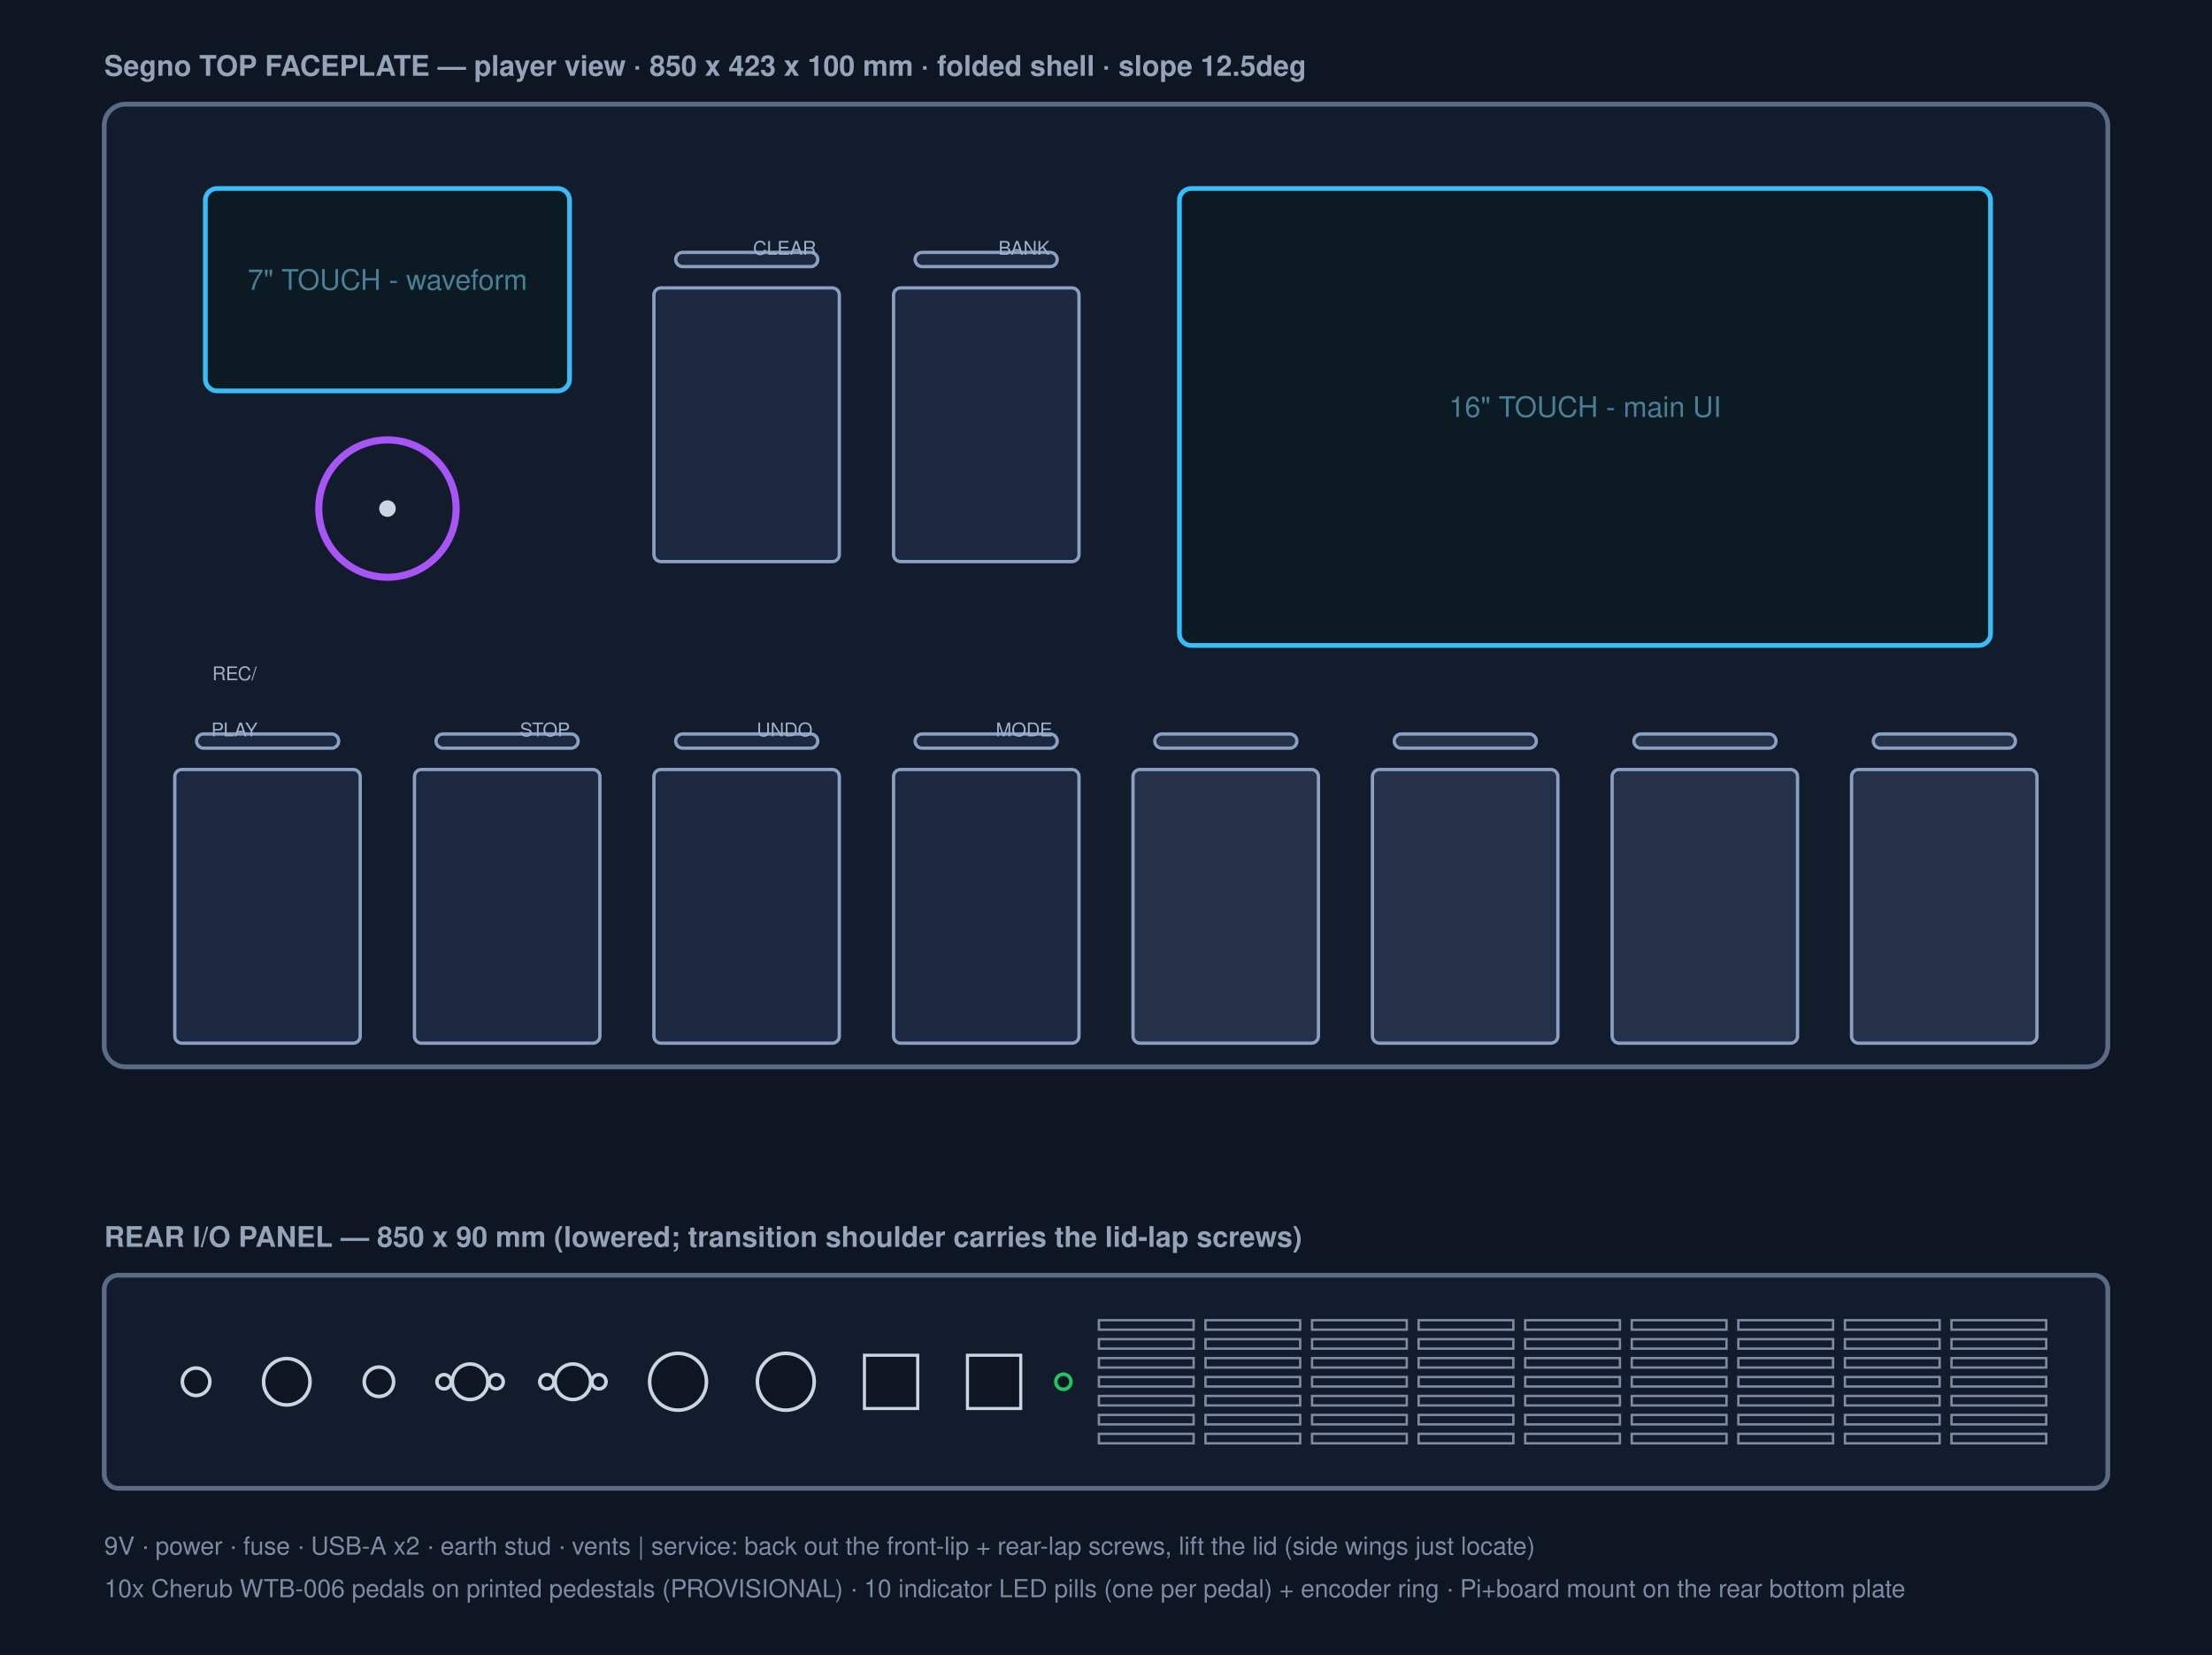
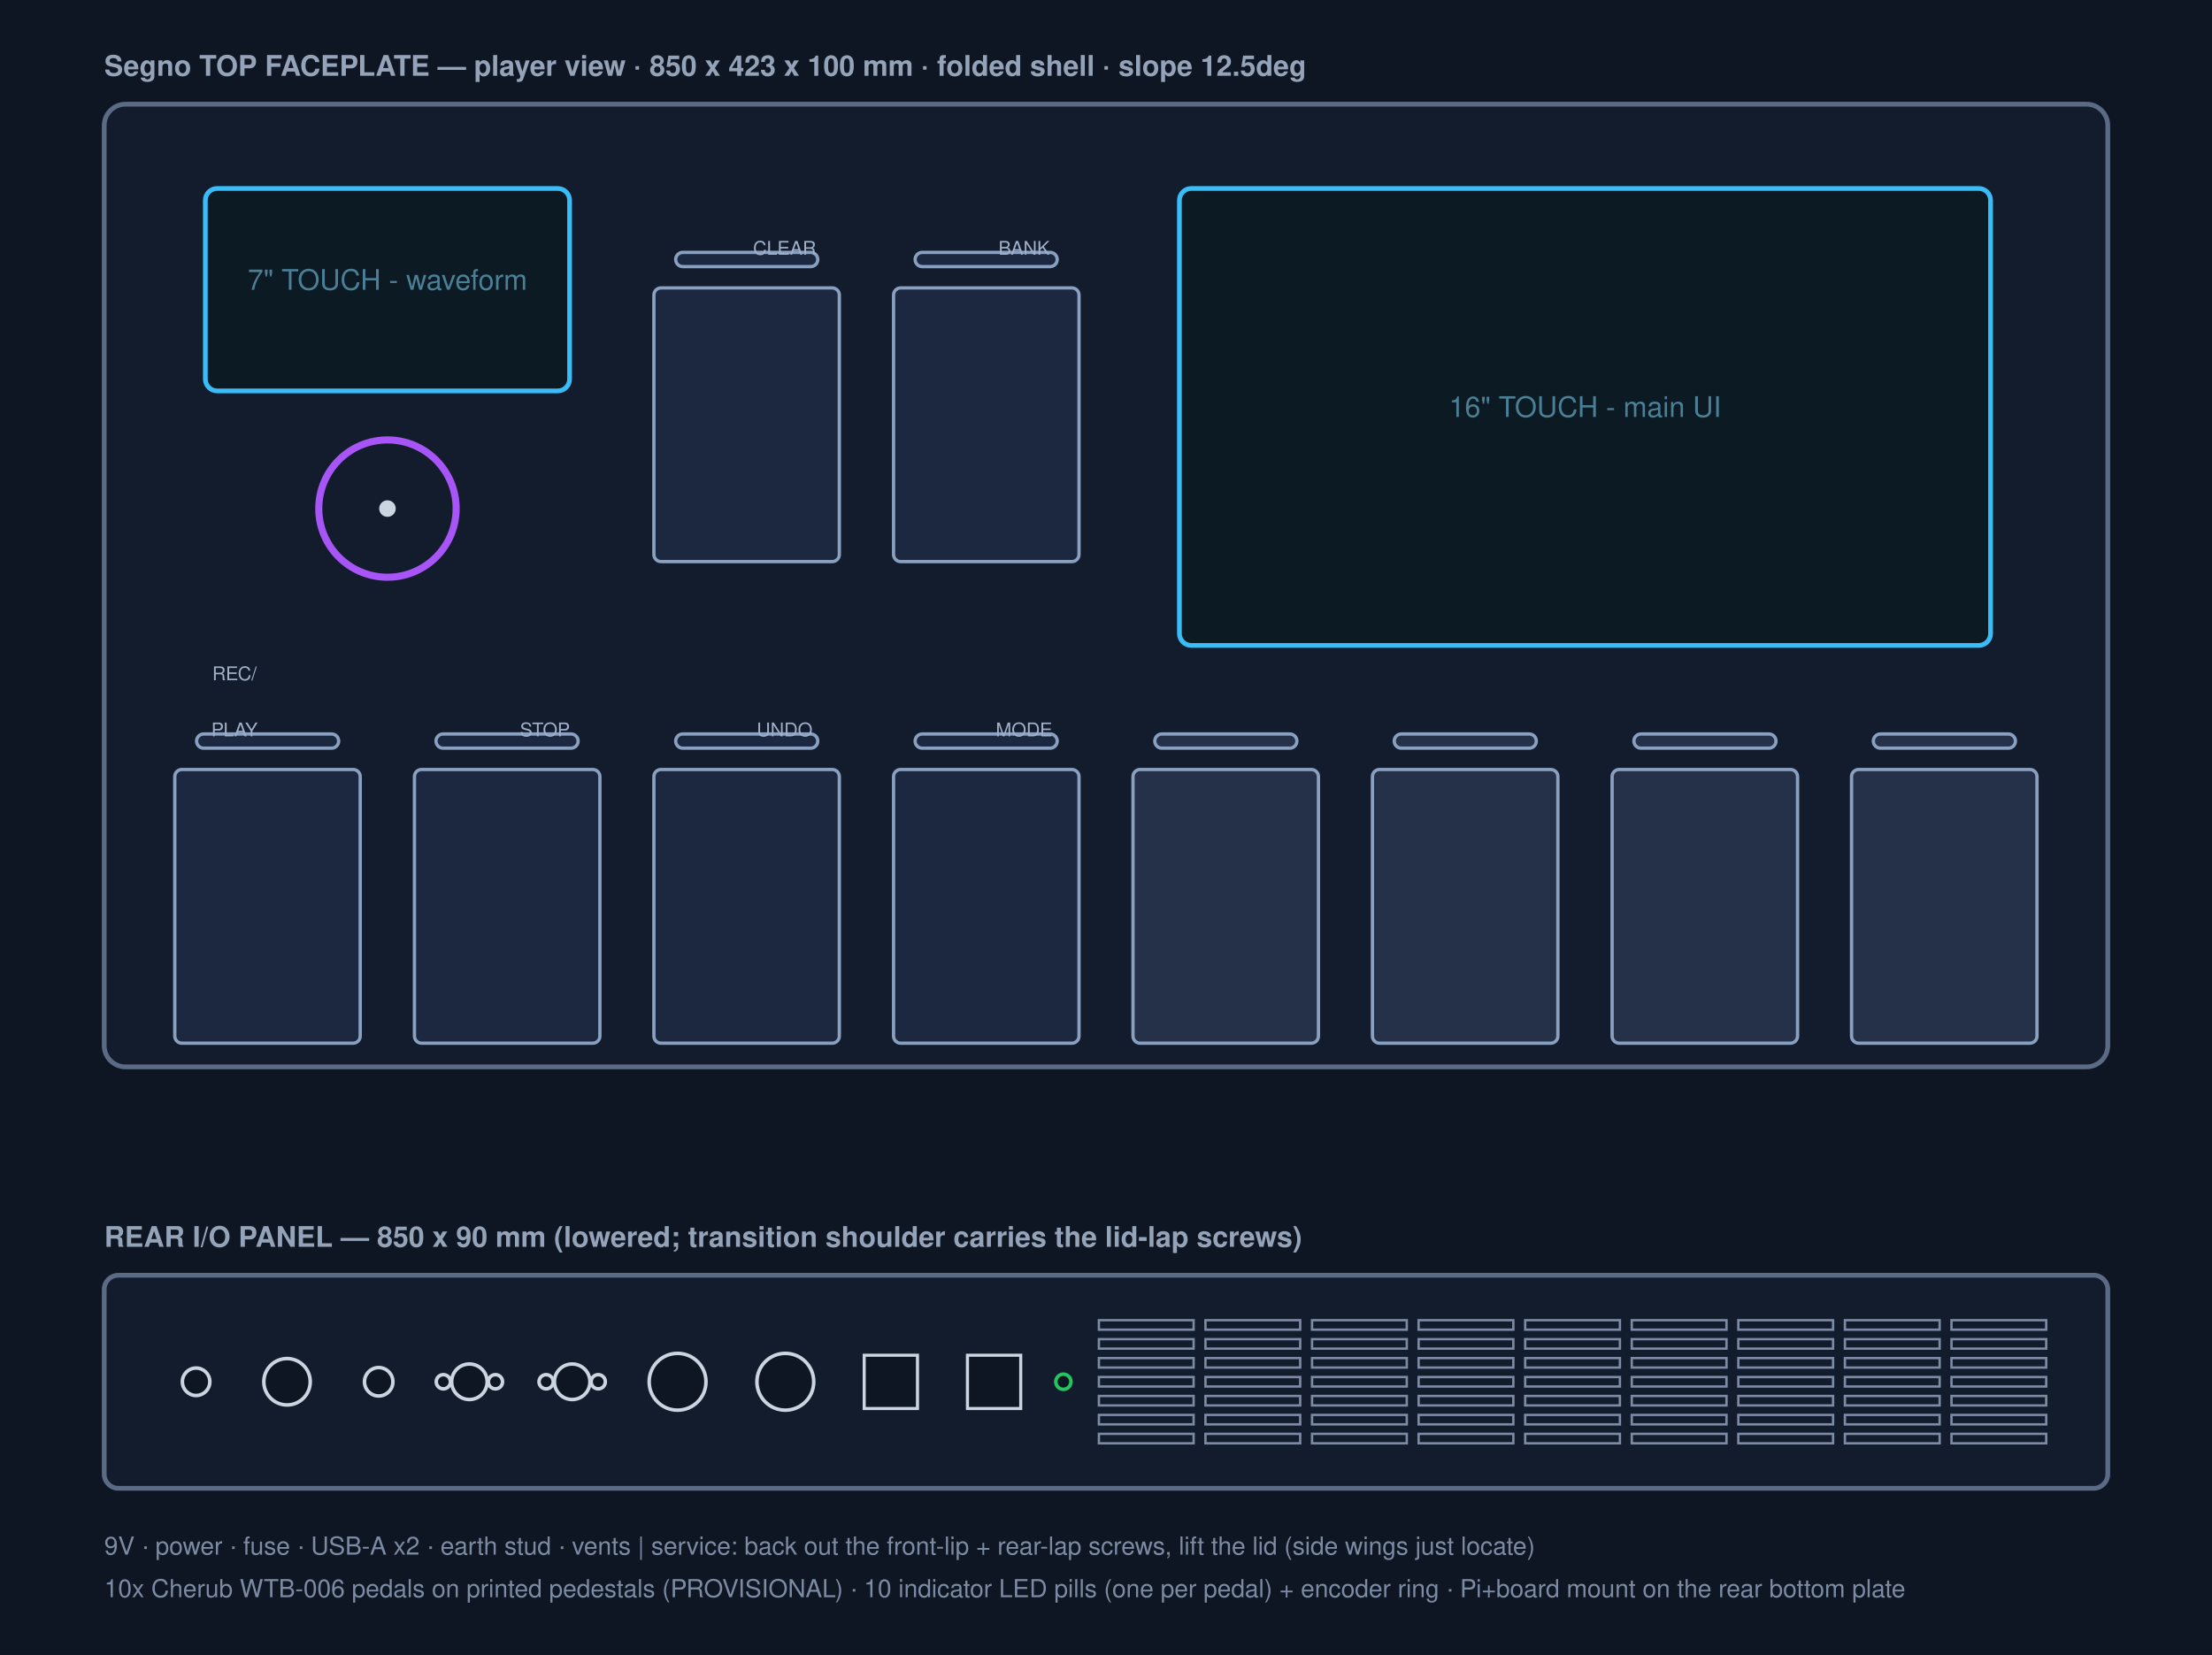
<svg xmlns="http://www.w3.org/2000/svg" viewBox="0 0 934 699" font-family="Helvetica,Arial,sans-serif">
  <rect width="934" height="699" fill="#0f1623" />
  <text x="44" y="32" fill="#94a3b8" font-size="12" font-weight="600">Segno TOP FACEPLATE — player view · 850 x 423 x 100 mm · folded shell · slope 12.5deg</text>
  <rect x="44" y="44" width="846.0" height="406.6" rx="9" fill="#131c2c" stroke="#5b6b86" stroke-width="2" />
  <rect x="73.8" y="325.0" width="78.3" height="115.6" rx="3" fill="#1c2740" stroke="#8aa0c0" stroke-width="1.4" />
  <rect x="175.0" y="325.0" width="78.3" height="115.6" rx="3" fill="#1c2740" stroke="#8aa0c0" stroke-width="1.4" />
  <rect x="276.1" y="325.0" width="78.3" height="115.6" rx="3" fill="#1c2740" stroke="#8aa0c0" stroke-width="1.4" />
  <rect x="377.3" y="325.0" width="78.3" height="115.6" rx="3" fill="#1c2740" stroke="#8aa0c0" stroke-width="1.4" />
  <rect x="478.4" y="325.0" width="78.3" height="115.6" rx="3" fill="#243149" stroke="#8aa0c0" stroke-width="1.4" />
  <rect x="579.5" y="325.0" width="78.3" height="115.6" rx="3" fill="#243149" stroke="#8aa0c0" stroke-width="1.4" />
  <rect x="680.7" y="325.0" width="78.3" height="115.6" rx="3" fill="#243149" stroke="#8aa0c0" stroke-width="1.4" />
  <rect x="781.8" y="325.0" width="78.3" height="115.6" rx="3" fill="#243149" stroke="#8aa0c0" stroke-width="1.4" />
  <rect x="276.1" y="121.6" width="78.3" height="115.6" rx="3" fill="#1c2740" stroke="#8aa0c0" stroke-width="1.4" />
  <rect x="377.3" y="121.6" width="78.3" height="115.6" rx="3" fill="#1c2740" stroke="#8aa0c0" stroke-width="1.4" />
  <rect x="83.0" y="310.0" width="60.0" height="6.0" rx="3" fill="#1c2740" stroke="#8aa0c0" stroke-width="1.4" />
  <rect x="184.1" y="310.0" width="60.0" height="6.0" rx="3" fill="#1c2740" stroke="#8aa0c0" stroke-width="1.4" />
  <rect x="285.3" y="310.0" width="60.0" height="6.0" rx="3" fill="#1c2740" stroke="#8aa0c0" stroke-width="1.4" />
  <rect x="386.4" y="310.0" width="60.0" height="6.0" rx="3" fill="#1c2740" stroke="#8aa0c0" stroke-width="1.4" />
  <rect x="487.6" y="310.0" width="60.0" height="6.0" rx="3" fill="#243149" stroke="#8aa0c0" stroke-width="1.4" />
  <rect x="588.7" y="310.0" width="60.0" height="6.0" rx="3" fill="#243149" stroke="#8aa0c0" stroke-width="1.4" />
  <rect x="689.9" y="310.0" width="60.0" height="6.0" rx="3" fill="#243149" stroke="#8aa0c0" stroke-width="1.4" />
  <rect x="791.0" y="310.0" width="60.0" height="6.0" rx="3" fill="#243149" stroke="#8aa0c0" stroke-width="1.4" />
  <rect x="285.3" y="106.6" width="60.0" height="6.0" rx="3" fill="#1c2740" stroke="#8aa0c0" stroke-width="1.4" />
  <rect x="386.4" y="106.6" width="60.0" height="6.0" rx="3" fill="#1c2740" stroke="#8aa0c0" stroke-width="1.4" />
  <rect x="86.7" y="79.6" width="153.8" height="85.5" rx="5" fill="#0c1a24" stroke="#38bdf8" stroke-width="2" />
  <text x="163.6" y="122.4" fill="#4a7f96" font-size="12" text-anchor="middle">7" TOUCH - waveform</text>
  <rect x="498.0" y="79.6" width="342.5" height="193.0" rx="5" fill="#0c1a24" stroke="#38bdf8" stroke-width="2" />
  <text x="669.3" y="176.1" fill="#4a7f96" font-size="12" text-anchor="middle">16" TOUCH - main UI</text>
  <circle cx="163.6" cy="214.8" r="29.0" fill="none" stroke="#a855f7" stroke-width="3" />
  <circle cx="163.6" cy="214.8" r="3.5" fill="#cbd5e1" />
  <text x="99.0" y="287.3" fill="#9fb0c8" font-size="8" text-anchor="middle">REC/</text>
  <text x="99.0" y="311.0" fill="#9fb0c8" font-size="8" text-anchor="middle">PLAY</text>
  <text x="230.1" y="311.0" fill="#9fb0c8" font-size="8" text-anchor="middle">STOP</text>
  <text x="331.3" y="311.0" fill="#9fb0c8" font-size="8" text-anchor="middle">UNDO</text>
  <text x="432.4" y="311.0" fill="#9fb0c8" font-size="8" text-anchor="middle">MODE</text>
  <text x="331.3" y="107.6" fill="#9fb0c8" font-size="8" text-anchor="middle">CLEAR</text>
  <text x="432.4" y="107.6" fill="#9fb0c8" font-size="8" text-anchor="middle">BANK</text>
  <text x="44" y="526.6" fill="#94a3b8" font-size="12" font-weight="600">REAR I/O PANEL — 850 x 90 mm (lowered; transition shoulder carries the lid-lap screws)</text>
  <rect x="44" y="538.6" width="846.0" height="90.0" rx="6" fill="#131c2c" stroke="#5b6b86" stroke-width="2" />
  <circle cx="82.8" cy="583.6" r="5.8" fill="#0f1623" stroke="#cbd5e1" stroke-width="1.5" />
-   <circle cx="121.1" cy="583.6" r="9.8" fill="#0f1623" stroke="#cbd5e1" stroke-width="1.5" />
-   <circle cx="160.0" cy="583.6" r="6.2" fill="#0f1623" stroke="#cbd5e1" stroke-width="1.5" />
-   <circle cx="198.5" cy="583.6" r="7.5" fill="#0f1623" stroke="#cbd5e1" stroke-width="1.5" />
-   <circle cx="187.5" cy="583.6" r="3.0" fill="#0f1623" stroke="#cbd5e1" stroke-width="1.5" />
-   <circle cx="209.5" cy="583.6" r="3.0" fill="#0f1623" stroke="#cbd5e1" stroke-width="1.5" />
-   <circle cx="241.9" cy="583.6" r="7.5" fill="#0f1623" stroke="#cbd5e1" stroke-width="1.5" />
-   <circle cx="230.9" cy="583.6" r="3.0" fill="#0f1623" stroke="#cbd5e1" stroke-width="1.5" />
-   <circle cx="252.9" cy="583.6" r="3.0" fill="#0f1623" stroke="#cbd5e1" stroke-width="1.5" />
-   <circle cx="286.3" cy="583.6" r="12.0" fill="#0f1623" stroke="#cbd5e1" stroke-width="1.5" />
-   <circle cx="331.8" cy="583.6" r="12.0" fill="#0f1623" stroke="#cbd5e1" stroke-width="1.5" />
-   <rect x="365.0" y="572.4" width="22.5" height="22.5" fill="#0f1623" stroke="#cbd5e1" stroke-width="1.3" />
+   <circle cx="121.2" cy="583.6" r="9.8" fill="#0f1623" stroke="#cbd5e1" stroke-width="1.5" />
+   <circle cx="159.9" cy="583.6" r="6.0" fill="#0f1623" stroke="#cbd5e1" stroke-width="1.5" />
+   <circle cx="198.2" cy="583.6" r="7.5" fill="#0f1623" stroke="#cbd5e1" stroke-width="1.5" />
+   <circle cx="187.2" cy="583.6" r="3.0" fill="#0f1623" stroke="#cbd5e1" stroke-width="1.5" />
+   <circle cx="209.2" cy="583.6" r="3.0" fill="#0f1623" stroke="#cbd5e1" stroke-width="1.5" />
+   <circle cx="241.6" cy="583.6" r="7.5" fill="#0f1623" stroke="#cbd5e1" stroke-width="1.5" />
+   <circle cx="230.6" cy="583.6" r="3.0" fill="#0f1623" stroke="#cbd5e1" stroke-width="1.5" />
+   <circle cx="252.6" cy="583.6" r="3.0" fill="#0f1623" stroke="#cbd5e1" stroke-width="1.5" />
+   <circle cx="286.1" cy="583.6" r="12.0" fill="#0f1623" stroke="#cbd5e1" stroke-width="1.5" />
+   <circle cx="331.6" cy="583.6" r="12.0" fill="#0f1623" stroke="#cbd5e1" stroke-width="1.5" />
+   <rect x="364.9" y="572.4" width="22.5" height="22.5" fill="#0f1623" stroke="#cbd5e1" stroke-width="1.3" />
  <rect x="408.5" y="572.4" width="22.5" height="22.5" fill="#0f1623" stroke="#cbd5e1" stroke-width="1.3" />
  <circle cx="449.0" cy="583.6" r="3.2" fill="#0f1623" stroke="#22c55e" stroke-width="1.5" />
  <rect x="464.0" y="605.6" width="40.0" height="4.0" fill="none" stroke="#7c8aa3" stroke-width="1" />
  <rect x="509.0" y="605.6" width="40.0" height="4.0" fill="none" stroke="#7c8aa3" stroke-width="1" />
  <rect x="554.0" y="605.6" width="40.0" height="4.0" fill="none" stroke="#7c8aa3" stroke-width="1" />
  <rect x="599.0" y="605.6" width="40.0" height="4.0" fill="none" stroke="#7c8aa3" stroke-width="1" />
  <rect x="644.0" y="605.6" width="40.0" height="4.0" fill="none" stroke="#7c8aa3" stroke-width="1" />
  <rect x="689.0" y="605.6" width="40.0" height="4.0" fill="none" stroke="#7c8aa3" stroke-width="1" />
  <rect x="734.0" y="605.6" width="40.0" height="4.0" fill="none" stroke="#7c8aa3" stroke-width="1" />
  <rect x="779.0" y="605.6" width="40.0" height="4.0" fill="none" stroke="#7c8aa3" stroke-width="1" />
  <rect x="824.0" y="605.6" width="40.0" height="4.0" fill="none" stroke="#7c8aa3" stroke-width="1" />
  <rect x="464.0" y="597.6" width="40.0" height="4.0" fill="none" stroke="#7c8aa3" stroke-width="1" />
  <rect x="509.0" y="597.6" width="40.0" height="4.0" fill="none" stroke="#7c8aa3" stroke-width="1" />
  <rect x="554.0" y="597.6" width="40.0" height="4.0" fill="none" stroke="#7c8aa3" stroke-width="1" />
  <rect x="599.0" y="597.6" width="40.0" height="4.0" fill="none" stroke="#7c8aa3" stroke-width="1" />
  <rect x="644.0" y="597.6" width="40.0" height="4.0" fill="none" stroke="#7c8aa3" stroke-width="1" />
  <rect x="689.0" y="597.6" width="40.0" height="4.0" fill="none" stroke="#7c8aa3" stroke-width="1" />
  <rect x="734.0" y="597.6" width="40.0" height="4.0" fill="none" stroke="#7c8aa3" stroke-width="1" />
  <rect x="779.0" y="597.6" width="40.0" height="4.0" fill="none" stroke="#7c8aa3" stroke-width="1" />
  <rect x="824.0" y="597.6" width="40.0" height="4.0" fill="none" stroke="#7c8aa3" stroke-width="1" />
  <rect x="464.0" y="589.6" width="40.0" height="4.0" fill="none" stroke="#7c8aa3" stroke-width="1" />
  <rect x="509.0" y="589.6" width="40.0" height="4.0" fill="none" stroke="#7c8aa3" stroke-width="1" />
  <rect x="554.0" y="589.6" width="40.0" height="4.0" fill="none" stroke="#7c8aa3" stroke-width="1" />
  <rect x="599.0" y="589.6" width="40.0" height="4.0" fill="none" stroke="#7c8aa3" stroke-width="1" />
  <rect x="644.0" y="589.6" width="40.0" height="4.0" fill="none" stroke="#7c8aa3" stroke-width="1" />
  <rect x="689.0" y="589.6" width="40.0" height="4.0" fill="none" stroke="#7c8aa3" stroke-width="1" />
  <rect x="734.0" y="589.6" width="40.0" height="4.0" fill="none" stroke="#7c8aa3" stroke-width="1" />
  <rect x="779.0" y="589.6" width="40.0" height="4.0" fill="none" stroke="#7c8aa3" stroke-width="1" />
  <rect x="824.0" y="589.6" width="40.0" height="4.0" fill="none" stroke="#7c8aa3" stroke-width="1" />
  <rect x="464.0" y="581.6" width="40.0" height="4.0" fill="none" stroke="#7c8aa3" stroke-width="1" />
  <rect x="509.0" y="581.6" width="40.0" height="4.0" fill="none" stroke="#7c8aa3" stroke-width="1" />
  <rect x="554.0" y="581.6" width="40.0" height="4.0" fill="none" stroke="#7c8aa3" stroke-width="1" />
  <rect x="599.0" y="581.6" width="40.0" height="4.0" fill="none" stroke="#7c8aa3" stroke-width="1" />
  <rect x="644.0" y="581.6" width="40.0" height="4.0" fill="none" stroke="#7c8aa3" stroke-width="1" />
  <rect x="689.0" y="581.6" width="40.0" height="4.0" fill="none" stroke="#7c8aa3" stroke-width="1" />
  <rect x="734.0" y="581.6" width="40.0" height="4.0" fill="none" stroke="#7c8aa3" stroke-width="1" />
  <rect x="779.0" y="581.6" width="40.0" height="4.0" fill="none" stroke="#7c8aa3" stroke-width="1" />
  <rect x="824.0" y="581.6" width="40.0" height="4.0" fill="none" stroke="#7c8aa3" stroke-width="1" />
  <rect x="464.0" y="573.6" width="40.0" height="4.0" fill="none" stroke="#7c8aa3" stroke-width="1" />
  <rect x="509.0" y="573.6" width="40.0" height="4.0" fill="none" stroke="#7c8aa3" stroke-width="1" />
  <rect x="554.0" y="573.6" width="40.0" height="4.0" fill="none" stroke="#7c8aa3" stroke-width="1" />
  <rect x="599.0" y="573.6" width="40.0" height="4.0" fill="none" stroke="#7c8aa3" stroke-width="1" />
  <rect x="644.0" y="573.6" width="40.0" height="4.0" fill="none" stroke="#7c8aa3" stroke-width="1" />
  <rect x="689.0" y="573.6" width="40.0" height="4.0" fill="none" stroke="#7c8aa3" stroke-width="1" />
  <rect x="734.0" y="573.6" width="40.0" height="4.0" fill="none" stroke="#7c8aa3" stroke-width="1" />
  <rect x="779.0" y="573.6" width="40.0" height="4.0" fill="none" stroke="#7c8aa3" stroke-width="1" />
  <rect x="824.0" y="573.6" width="40.0" height="4.0" fill="none" stroke="#7c8aa3" stroke-width="1" />
  <rect x="464.0" y="565.6" width="40.0" height="4.0" fill="none" stroke="#7c8aa3" stroke-width="1" />
  <rect x="509.0" y="565.6" width="40.0" height="4.0" fill="none" stroke="#7c8aa3" stroke-width="1" />
  <rect x="554.0" y="565.6" width="40.0" height="4.0" fill="none" stroke="#7c8aa3" stroke-width="1" />
  <rect x="599.0" y="565.6" width="40.0" height="4.0" fill="none" stroke="#7c8aa3" stroke-width="1" />
  <rect x="644.0" y="565.6" width="40.0" height="4.0" fill="none" stroke="#7c8aa3" stroke-width="1" />
  <rect x="689.0" y="565.6" width="40.0" height="4.0" fill="none" stroke="#7c8aa3" stroke-width="1" />
  <rect x="734.0" y="565.6" width="40.0" height="4.0" fill="none" stroke="#7c8aa3" stroke-width="1" />
  <rect x="779.0" y="565.6" width="40.0" height="4.0" fill="none" stroke="#7c8aa3" stroke-width="1" />
  <rect x="824.0" y="565.6" width="40.0" height="4.0" fill="none" stroke="#7c8aa3" stroke-width="1" />
  <rect x="464.0" y="557.6" width="40.0" height="4.0" fill="none" stroke="#7c8aa3" stroke-width="1" />
  <rect x="509.0" y="557.6" width="40.0" height="4.0" fill="none" stroke="#7c8aa3" stroke-width="1" />
  <rect x="554.0" y="557.6" width="40.0" height="4.0" fill="none" stroke="#7c8aa3" stroke-width="1" />
  <rect x="599.0" y="557.6" width="40.0" height="4.0" fill="none" stroke="#7c8aa3" stroke-width="1" />
  <rect x="644.0" y="557.6" width="40.0" height="4.0" fill="none" stroke="#7c8aa3" stroke-width="1" />
  <rect x="689.0" y="557.6" width="40.0" height="4.0" fill="none" stroke="#7c8aa3" stroke-width="1" />
  <rect x="734.0" y="557.6" width="40.0" height="4.0" fill="none" stroke="#7c8aa3" stroke-width="1" />
  <rect x="779.0" y="557.6" width="40.0" height="4.0" fill="none" stroke="#7c8aa3" stroke-width="1" />
  <rect x="824.0" y="557.6" width="40.0" height="4.0" fill="none" stroke="#7c8aa3" stroke-width="1" />
  <text x="44" y="656.6" fill="#7c8aa3" font-size="10.5">9V · power · fuse · USB-A x2 · earth stud · vents   |   service: back out the front-lip + rear-lap screws, lift the lid (side wings just locate)</text>
  <text x="44" y="674.6" fill="#7c8aa3" font-size="10.5">10x Cherub WTB-006 pedals on printed pedestals (PROVISIONAL) · 10 indicator LED pills (one per pedal) + encoder ring · Pi+board mount on the rear bottom plate</text>
</svg>
